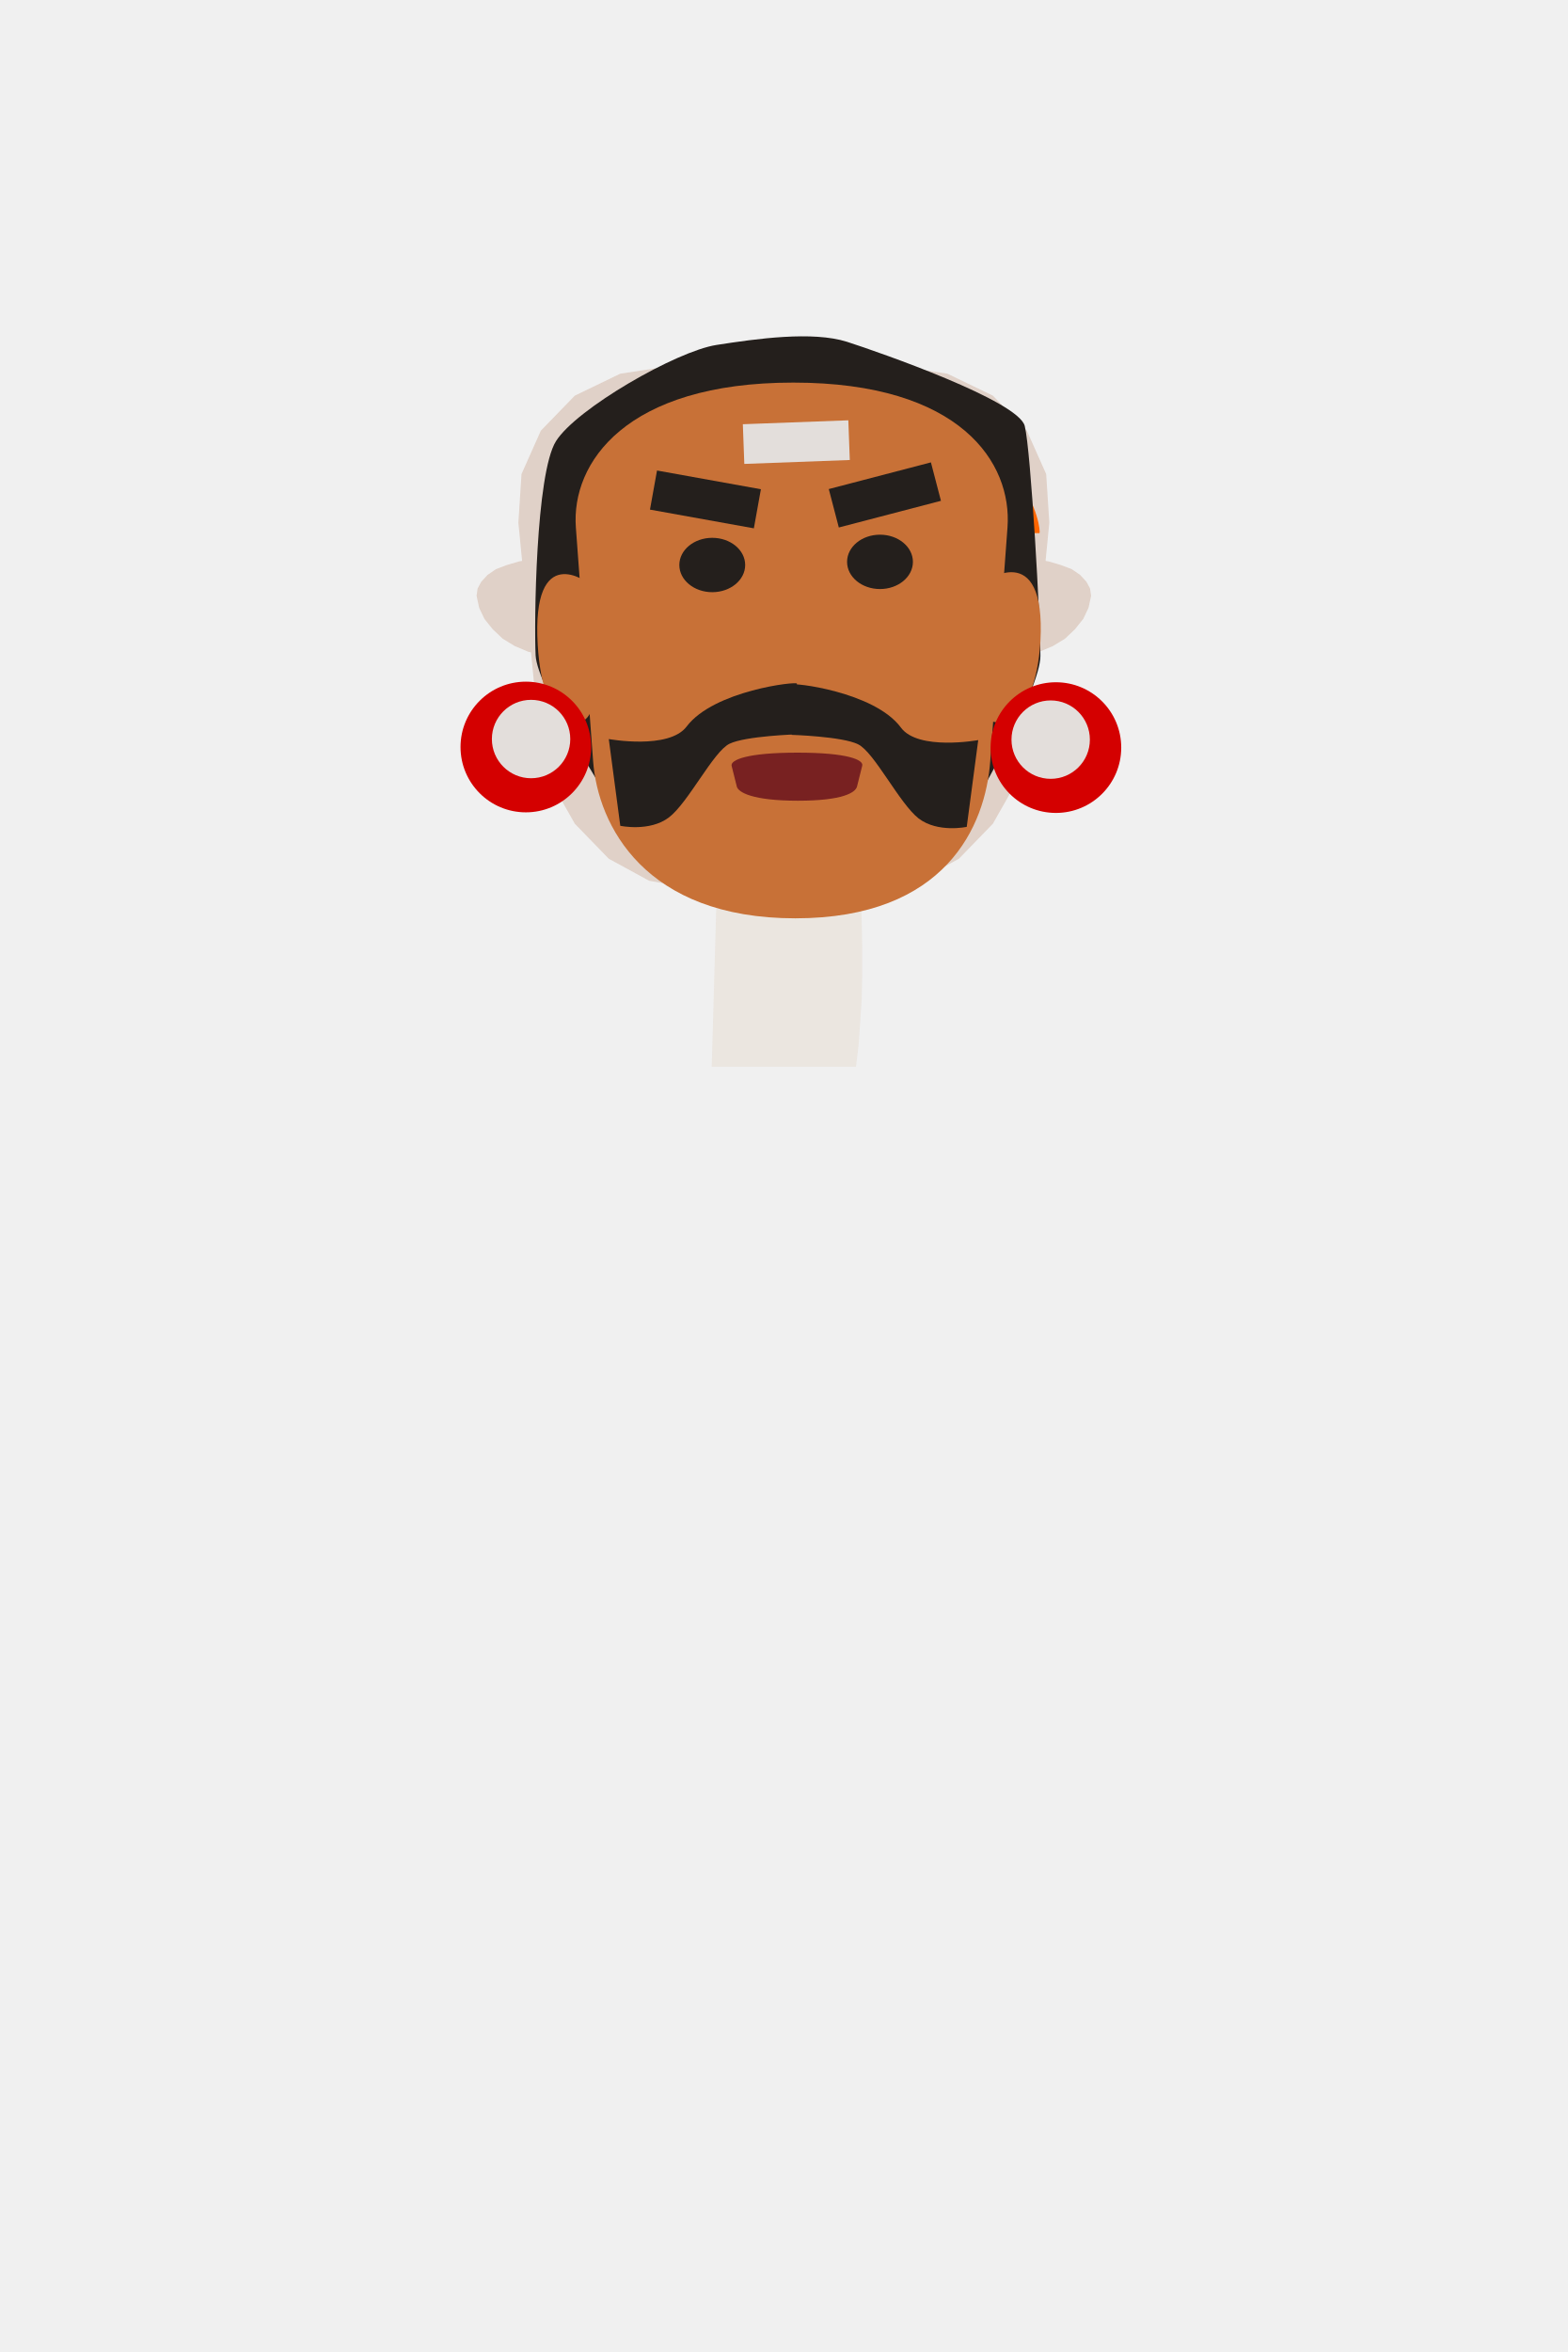
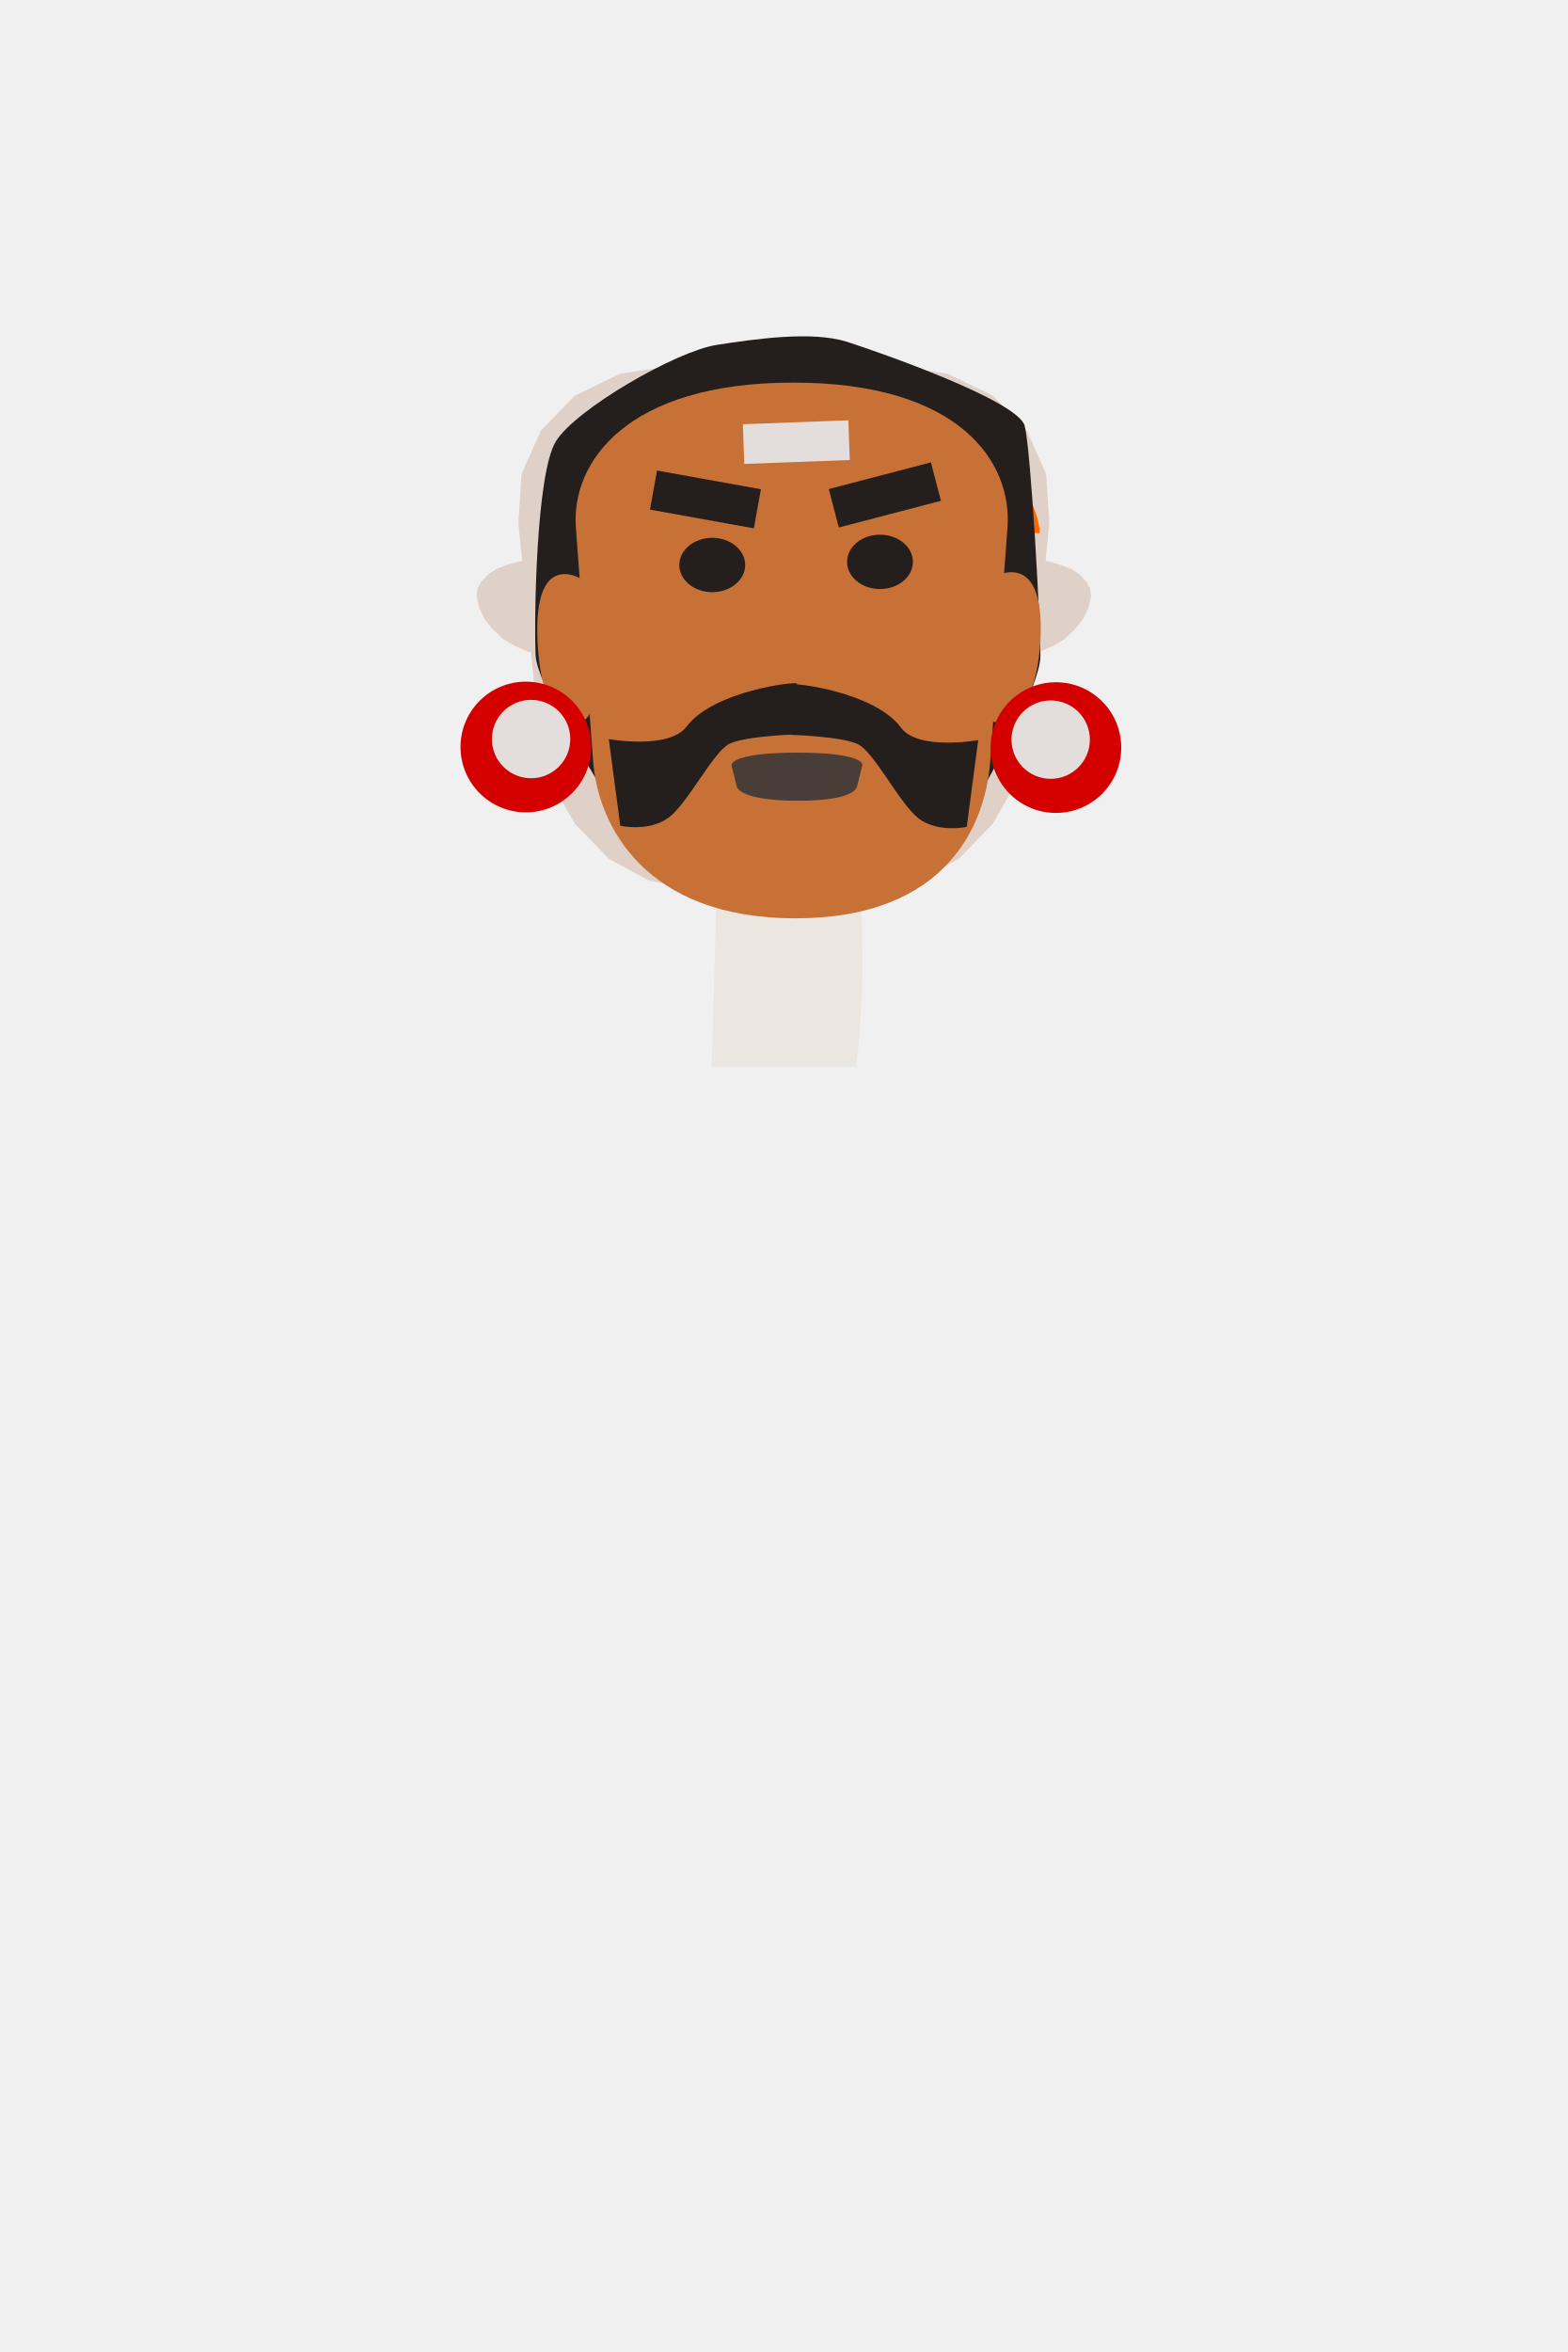
<svg xmlns="http://www.w3.org/2000/svg" width="600" height="900" viewBox="-1.5 -1.2 3 4.5" version="1.1" id="svg9813">
  <defs id="defs9817" />
  <g id="guide" opacity="0.7">
    <path d="M-0.138 0.841L-0.12 0.21L0.12 0.21L0.128 0.274L0.134 0.336L0.14 0.396L0.144 0.454L0.147 0.51L0.149 0.563L0.15 0.615L0.15 0.664L0.149 0.712L0.146 0.757L0.143 0.8L0.138 0.841Z" fill="#e8e1d9" id="path9791" />
    <path d="M-0.451 -0.131L-0.479 -0.13L-0.506 -0.126L-0.53 -0.119L-0.551 -0.111L-0.567 -0.1L-0.579 -0.087L-0.586 -0.074L-0.588 -0.06L-0.583 -0.037L-0.573 -0.016L-0.557 0.004L-0.538 0.022L-0.515 0.036L-0.489 0.047L-0.461 0.053L-0.433 0.055Z" fill="#d9c3b6" id="path9793" />
    <path d="M0.451 -0.131L0.479 -0.13L0.506 -0.126L0.53 -0.119L0.551 -0.111L0.567 -0.1L0.579 -0.087L0.586 -0.074L0.588 -0.06L0.583 -0.037L0.573 -0.016L0.557 0.004L0.538 0.022L0.515 0.036L0.489 0.047L0.461 0.053L0.433 0.055Z" fill="#d9c3b6" id="path9795" />
    <path d="M0.215 -0.5L0.313 -0.485L0.4 -0.443L0.465 -0.376L0.502 -0.293L0.508 -0.2L0.469 0.2L0.447 0.293L0.4 0.376L0.335 0.443L0.258 0.485L0.176 0.5L-0.176 0.5L-0.258 0.485L-0.335 0.443L-0.4 0.376L-0.447 0.293L-0.469 0.2L-0.508 -0.2L-0.502 -0.293L-0.465 -0.376L-0.4 -0.443L-0.313 -0.485L-0.215 -0.5Z" fill="#d9c3b6" id="path9797" />
    <path d="M-0.115 -0.12L-0.125 -0.083L-0.152 -0.055L-0.19 -0.045L-0.227 -0.055L-0.255 -0.083L-0.265 -0.12L-0.255 -0.158L-0.228 -0.185L-0.19 -0.195L-0.152 -0.185L-0.125 -0.158Z" fill="#ffffff" id="path9799" />
    <path d="M0.265 -0.12L0.255 -0.083L0.228 -0.055L0.19 -0.045L0.153 -0.055L0.125 -0.083L0.115 -0.12L0.125 -0.158L0.152 -0.185L0.19 -0.195L0.228 -0.185L0.255 -0.158Z" fill="#ffffff" id="path9801" />
    <path d="M-0.152 0.2L0.152 0.2L0.152 0.35L-0.152 0.35Z" fill="#ffffff" id="path9803" />
    <path d="M-0.08 0H0.08M0 -0.08V0.08" stroke="#b04040" stroke-width="0.01" fill="none" id="path9805" />
  </g>
  <g id="back" />
  <g id="head">
    <path style="fill:#ff6600;stroke-width:0.015" d="m -0.202,-0.176 0.691,-0.004 c 0.005,0 -0.018,-0.214 -0.327,-0.231 -0.258,-0.014 -0.426,0.21 -0.364,0.235 z" id="path855-6-5-6" />
    <circle style="fill:#ffdd55;stroke-width:0.015" id="path639-4-4-4-7" cx="0.155" cy="-0.268" r="0.063" />
    <path style="fill:#241f1c;fill-opacity:1;stroke-width:0.015" d="m -0.343,0.316 c 0,0 -0.129,-0.202 -0.132,-0.262 -0.003,-0.059 0,-0.348 0.039,-0.41 0.039,-0.062 0.23,-0.172 0.307,-0.184 0.077,-0.012 0.184,-0.027 0.25,-0.006 0.065,0.021 0.328,0.113 0.34,0.161 0.012,0.048 0.03,0.375 0.03,0.44 0,0.065 -0.129,0.288 -0.129,0.288" id="path1647-8" />
    <path id="rect480-1-42" style="fill:#c87137;stroke-width:0.015" d="m 0.022,0.557 c 0.288,0 0.364,-0.177 0.373,-0.301 l 0.033,-0.447 c 0.009,-0.123 -0.089,-0.277 -0.41,-0.277 -0.321,0 -0.425,0.154 -0.416,0.277 l 0.033,0.447 c 0.009,0.123 0.099,0.301 0.387,0.301 z" />
    <ellipse style="fill:#241f1c;stroke-width:0.015" id="path639-8-7" cx="-0.119" cy="-0.137" rx="0.052" ry="0.063" transform="matrix(0,1,1,0,0,0)" />
    <ellipse style="fill:#241f1c;stroke-width:0.015" id="path639-4-0-8" cx="0.125" cy="0.184" rx="0.052" ry="0.063" transform="rotate(-90)" />
    <path style="fill:#c87137;fill-opacity:1;stroke-width:0.015" d="m 0.378,0.162 0.003,-0.246 c 5.575e-4,-0.002 0.121,-0.091 0.11,0.111 -0.01,0.166 -0.095,0.175 -0.113,0.135 z" id="path855-2-4-2-1" />
    <path style="fill:#c87137;fill-opacity:1;stroke-width:0.015" d="m -0.37,0.163 -0.003,-0.246 c -5.575e-4,-0.002 -0.11,-0.085 -0.098,0.117 0.01,0.166 0.083,0.169 0.101,0.129 z" id="path855-2-4-2-8-9" />
    <rect style="fill:#241f1c;fill-opacity:1;stroke-width:0.015" id="rect985" width="0.202" height="0.076" x="-0.292" y="-0.252" transform="rotate(10.2116)" />
    <rect style="fill:#241f1c;fill-opacity:1;stroke-width:0.015" id="rect985-6" width="0.202" height="0.076" x="0.15" y="-0.234" transform="rotate(-14.63679)" />
    <rect style="fill:#e3dedb;fill-opacity:1;stroke-width:0.015" id="rect985-6-5" width="0.202" height="0.076" x="-0.064" y="-0.391" transform="rotate(-2.126824)" />
    <path style="fill:#241f1c;fill-opacity:1;stroke-width:0.015" d="m 0.025,0.108 c 9.325e-4,-0.005 -0.159,0.013 -0.211,0.082 -0.034,0.045 -0.149,0.024 -0.149,0.024 l 0.022,0.166 c 0,0 0.056,0.012 0.093,-0.016 0.037,-0.028 0.085,-0.126 0.116,-0.141 0.031,-0.015 0.129,-0.018 0.129,-0.018 z" id="path1009" />
    <path style="fill:#241f1c;fill-opacity:1;stroke-width:0.015" d="m 0.015,0.11 c -9.247e-4,-0.005 0.158,0.013 0.209,0.082 0.033,0.045 0.148,0.024 0.148,0.024 l -0.022,0.166 c 0,0 -0.055,0.012 -0.092,-0.016 C 0.221,0.337 0.173,0.239 0.142,0.224 0.112,0.209 0.015,0.206 0.015,0.206 Z" id="path1009-7" />
    <g id="g1442" transform="matrix(0.01889764,0,0,0.01889764,1.363554,-1.302062)">
      <circle style="fill:#d40000;fill-opacity:1;stroke-width:0.794" id="path1347" cx="-98.28" cy="81.03" r="6.615" />
      <circle style="fill:#e3dedb;fill-opacity:1;stroke-width:0.794" id="path1347-5" cx="-97.751" cy="80.224" r="3.969" />
    </g>
    <g id="g1442-2" transform="matrix(-0.01889764,0,0,0.01889764,-1.336627,-1.300938)">
      <circle style="fill:#d40000;fill-opacity:1;stroke-width:0.794" id="path1347-3" cx="-98.28" cy="81.03" r="6.615" />
      <circle style="fill:#e3dedb;fill-opacity:1;stroke-width:0.794" id="path1347-5-6" cx="-97.751" cy="80.224" r="3.969" />
    </g>
  </g>
  <g id="mouth-1">
-     <path id="rect480-1-8-3-8" style="fill:#782121;fill-opacity:1;stroke-width:0.015" d="m 0.027,0.332 c 0.087,0 0.11,-0.016 0.113,-0.027 l 0.01,-0.04 c 0.003,-0.011 -0.027,-0.025 -0.124,-0.025 -0.097,0 -0.128,0.014 -0.126,0.025 l 0.01,0.04 c 0.003,0.011 0.03,0.027 0.117,0.027 z" />
+     <path id="rect480-1-8-3-8" style="fill:#483e37;fill-opacity:1;stroke-width:0.015" d="m 0.027,0.332 c 0.087,0 0.11,-0.016 0.113,-0.027 l 0.01,-0.04 c 0.003,-0.011 -0.027,-0.025 -0.124,-0.025 -0.097,0 -0.128,0.014 -0.126,0.025 l 0.01,0.04 c 0.003,0.011 0.03,0.027 0.117,0.027 z" />
  </g>
  <g id="mouth-2" style="display:none">
-     <path id="rect480-1-8-3-5" style="fill:#782121;fill-opacity:1;stroke-width:0.015" d="m 0.023,0.329 c 0.107,0 0.135,-0.019 0.138,-0.033 l 0.012,-0.049 c 0.003,-0.013 -0.033,-0.03 -0.152,-0.03 -0.119,0 -0.158,0.017 -0.154,0.03 l 0.012,0.049 c 0.003,0.013 0.037,0.033 0.144,0.033 z" />
+     <path id="rect480-1-8-3-5" style="fill:#483e37;fill-opacity:1;stroke-width:0.015" d="m 0.023,0.329 c 0.107,0 0.135,-0.019 0.138,-0.033 l 0.012,-0.049 c 0.003,-0.013 -0.033,-0.03 -0.152,-0.03 -0.119,0 -0.158,0.017 -0.154,0.03 l 0.012,0.049 c 0.003,0.013 0.037,0.033 0.144,0.033 z" />
  </g>
  <g id="mouth-3" style="display:none">
-     <path id="rect480-1-8-3" style="fill:#782121;fill-opacity:1;stroke-width:0.015" d="m 0.016,0.433 c 0.107,0 0.135,-0.057 0.138,-0.097 l 0.012,-0.144 c 0.003,-0.04 -0.033,-0.089 -0.152,-0.089 -0.119,0 -0.158,0.05 -0.154,0.089 l 0.012,0.144 c 0.003,0.04 0.037,0.097 0.144,0.097 z" />
+     <path id="rect480-1-8-3" style="fill:#483e37;fill-opacity:1;stroke-width:0.015" d="m 0.016,0.433 c 0.107,0 0.135,-0.057 0.138,-0.097 l 0.012,-0.144 c 0.003,-0.04 -0.033,-0.089 -0.152,-0.089 -0.119,0 -0.158,0.05 -0.154,0.089 l 0.012,0.144 c 0.003,0.04 0.037,0.097 0.144,0.097 z" />
  </g>
</svg>
